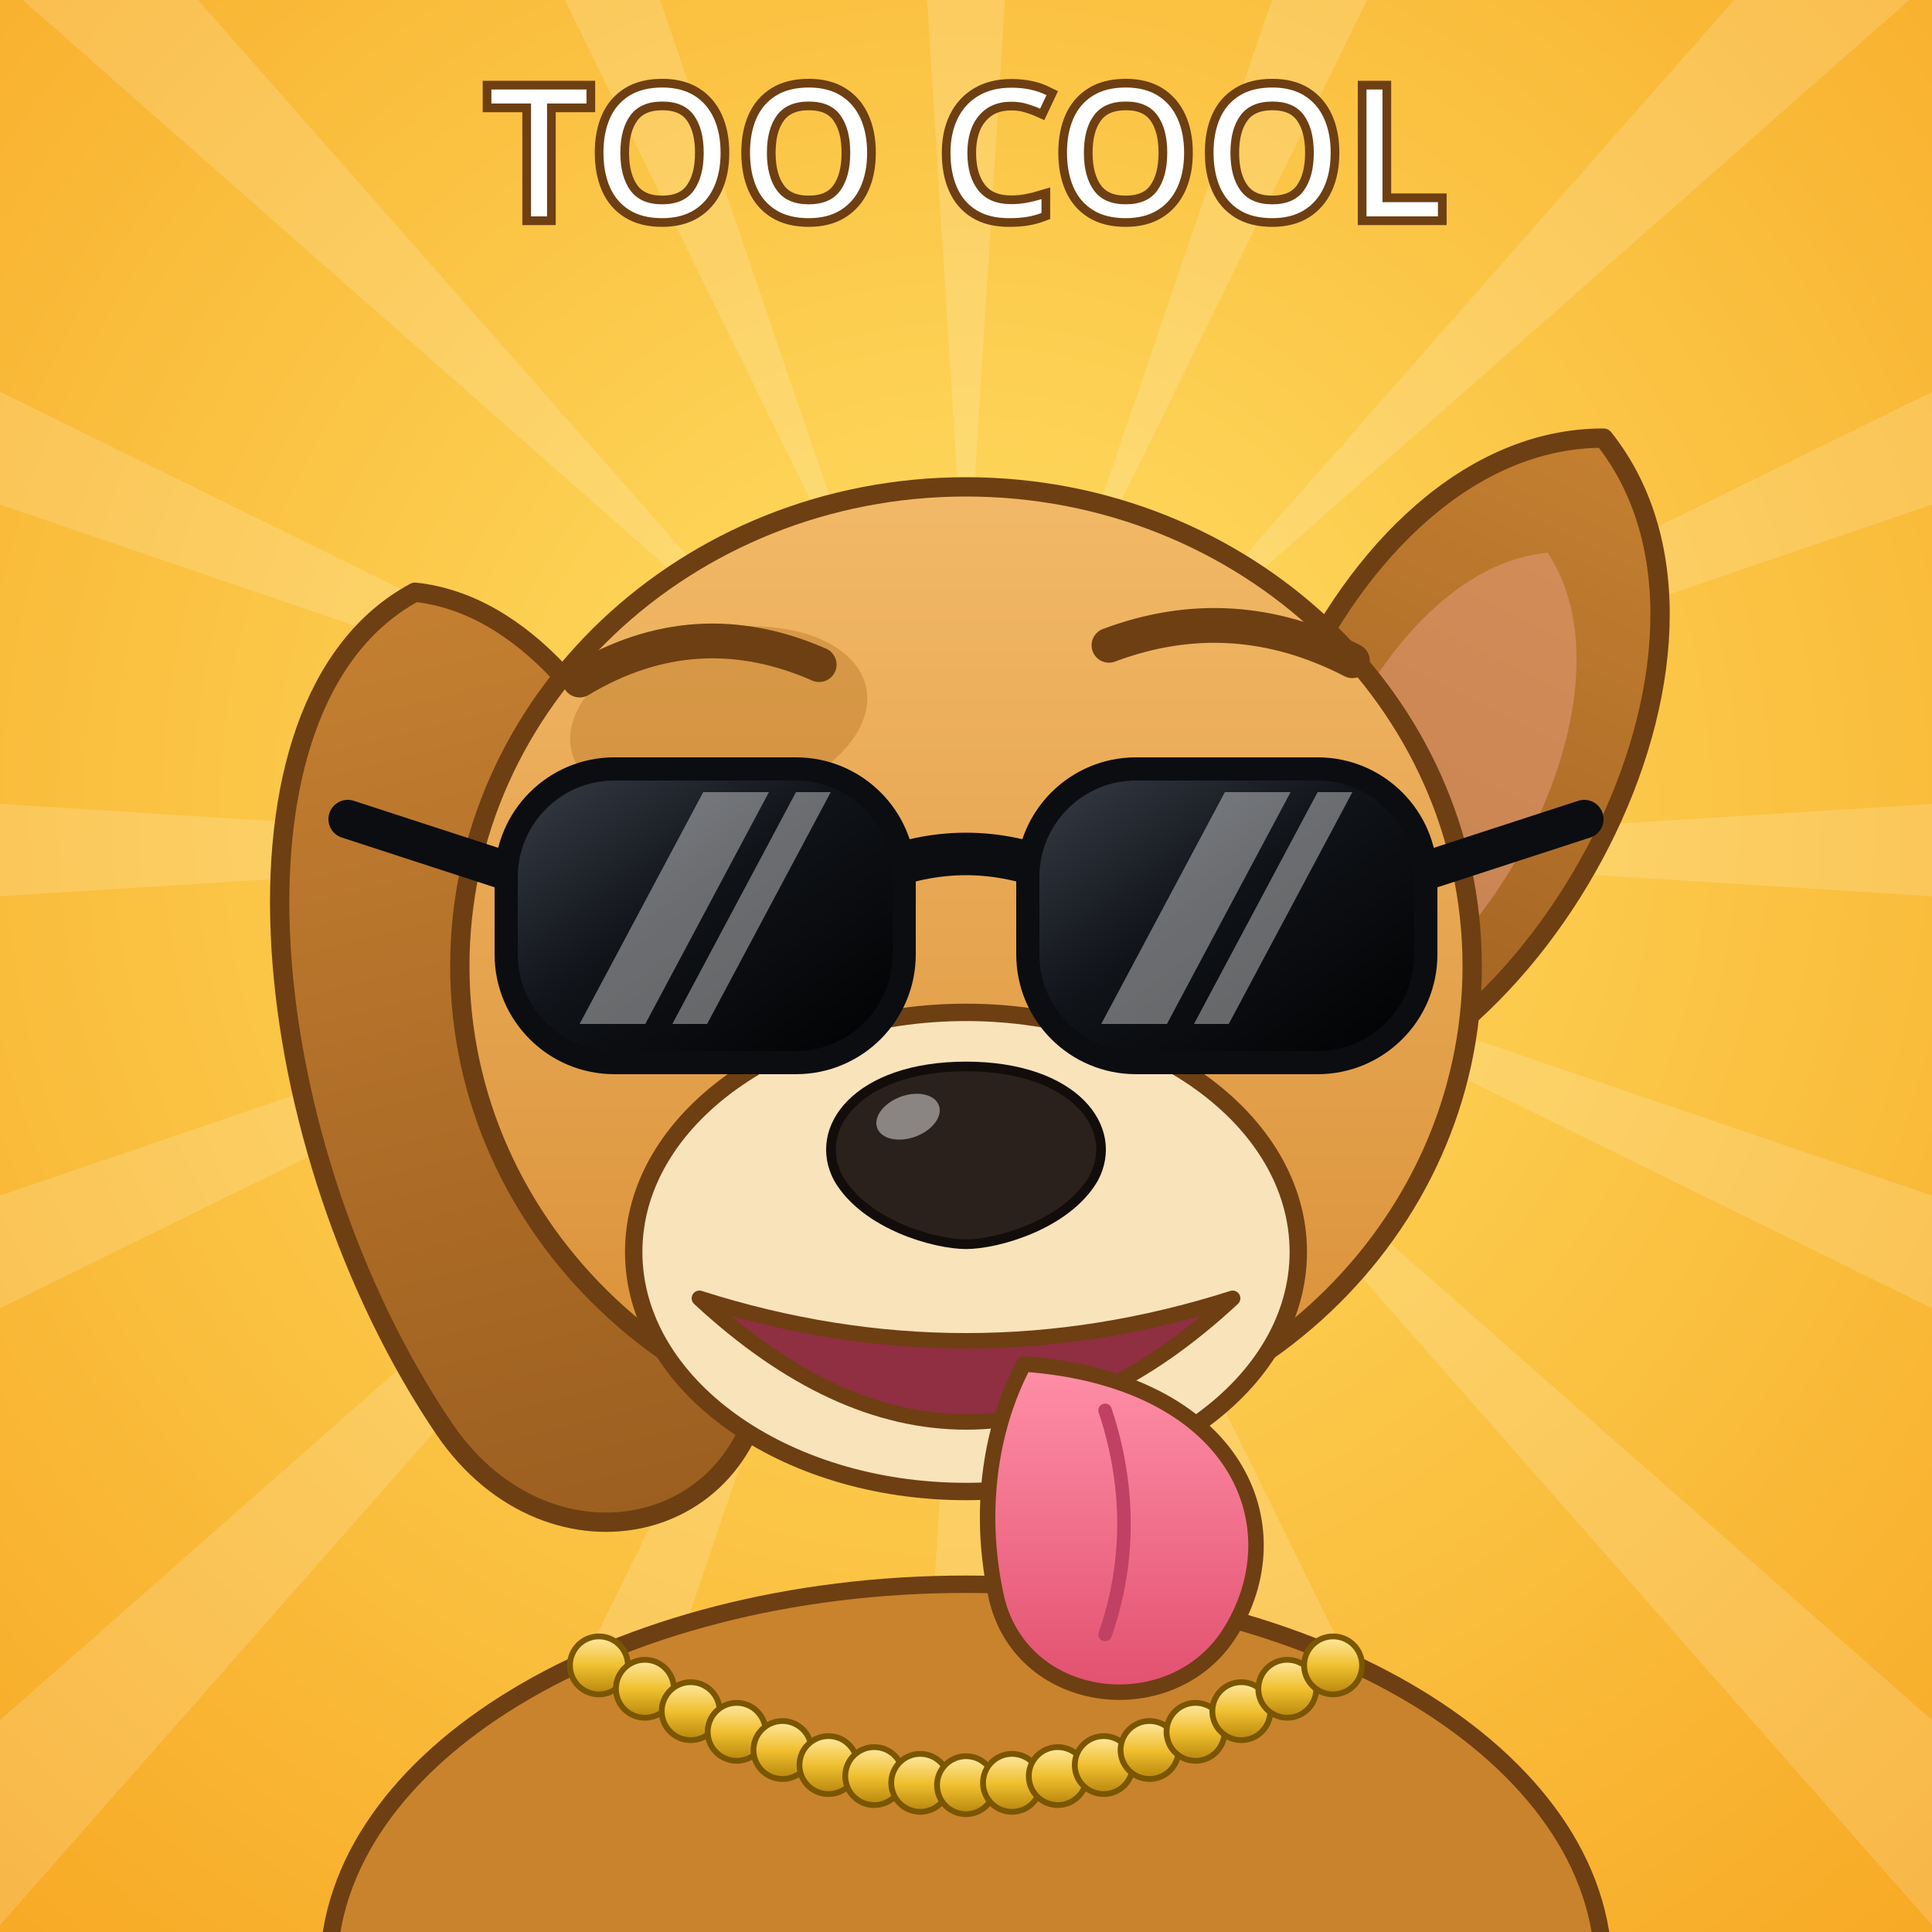
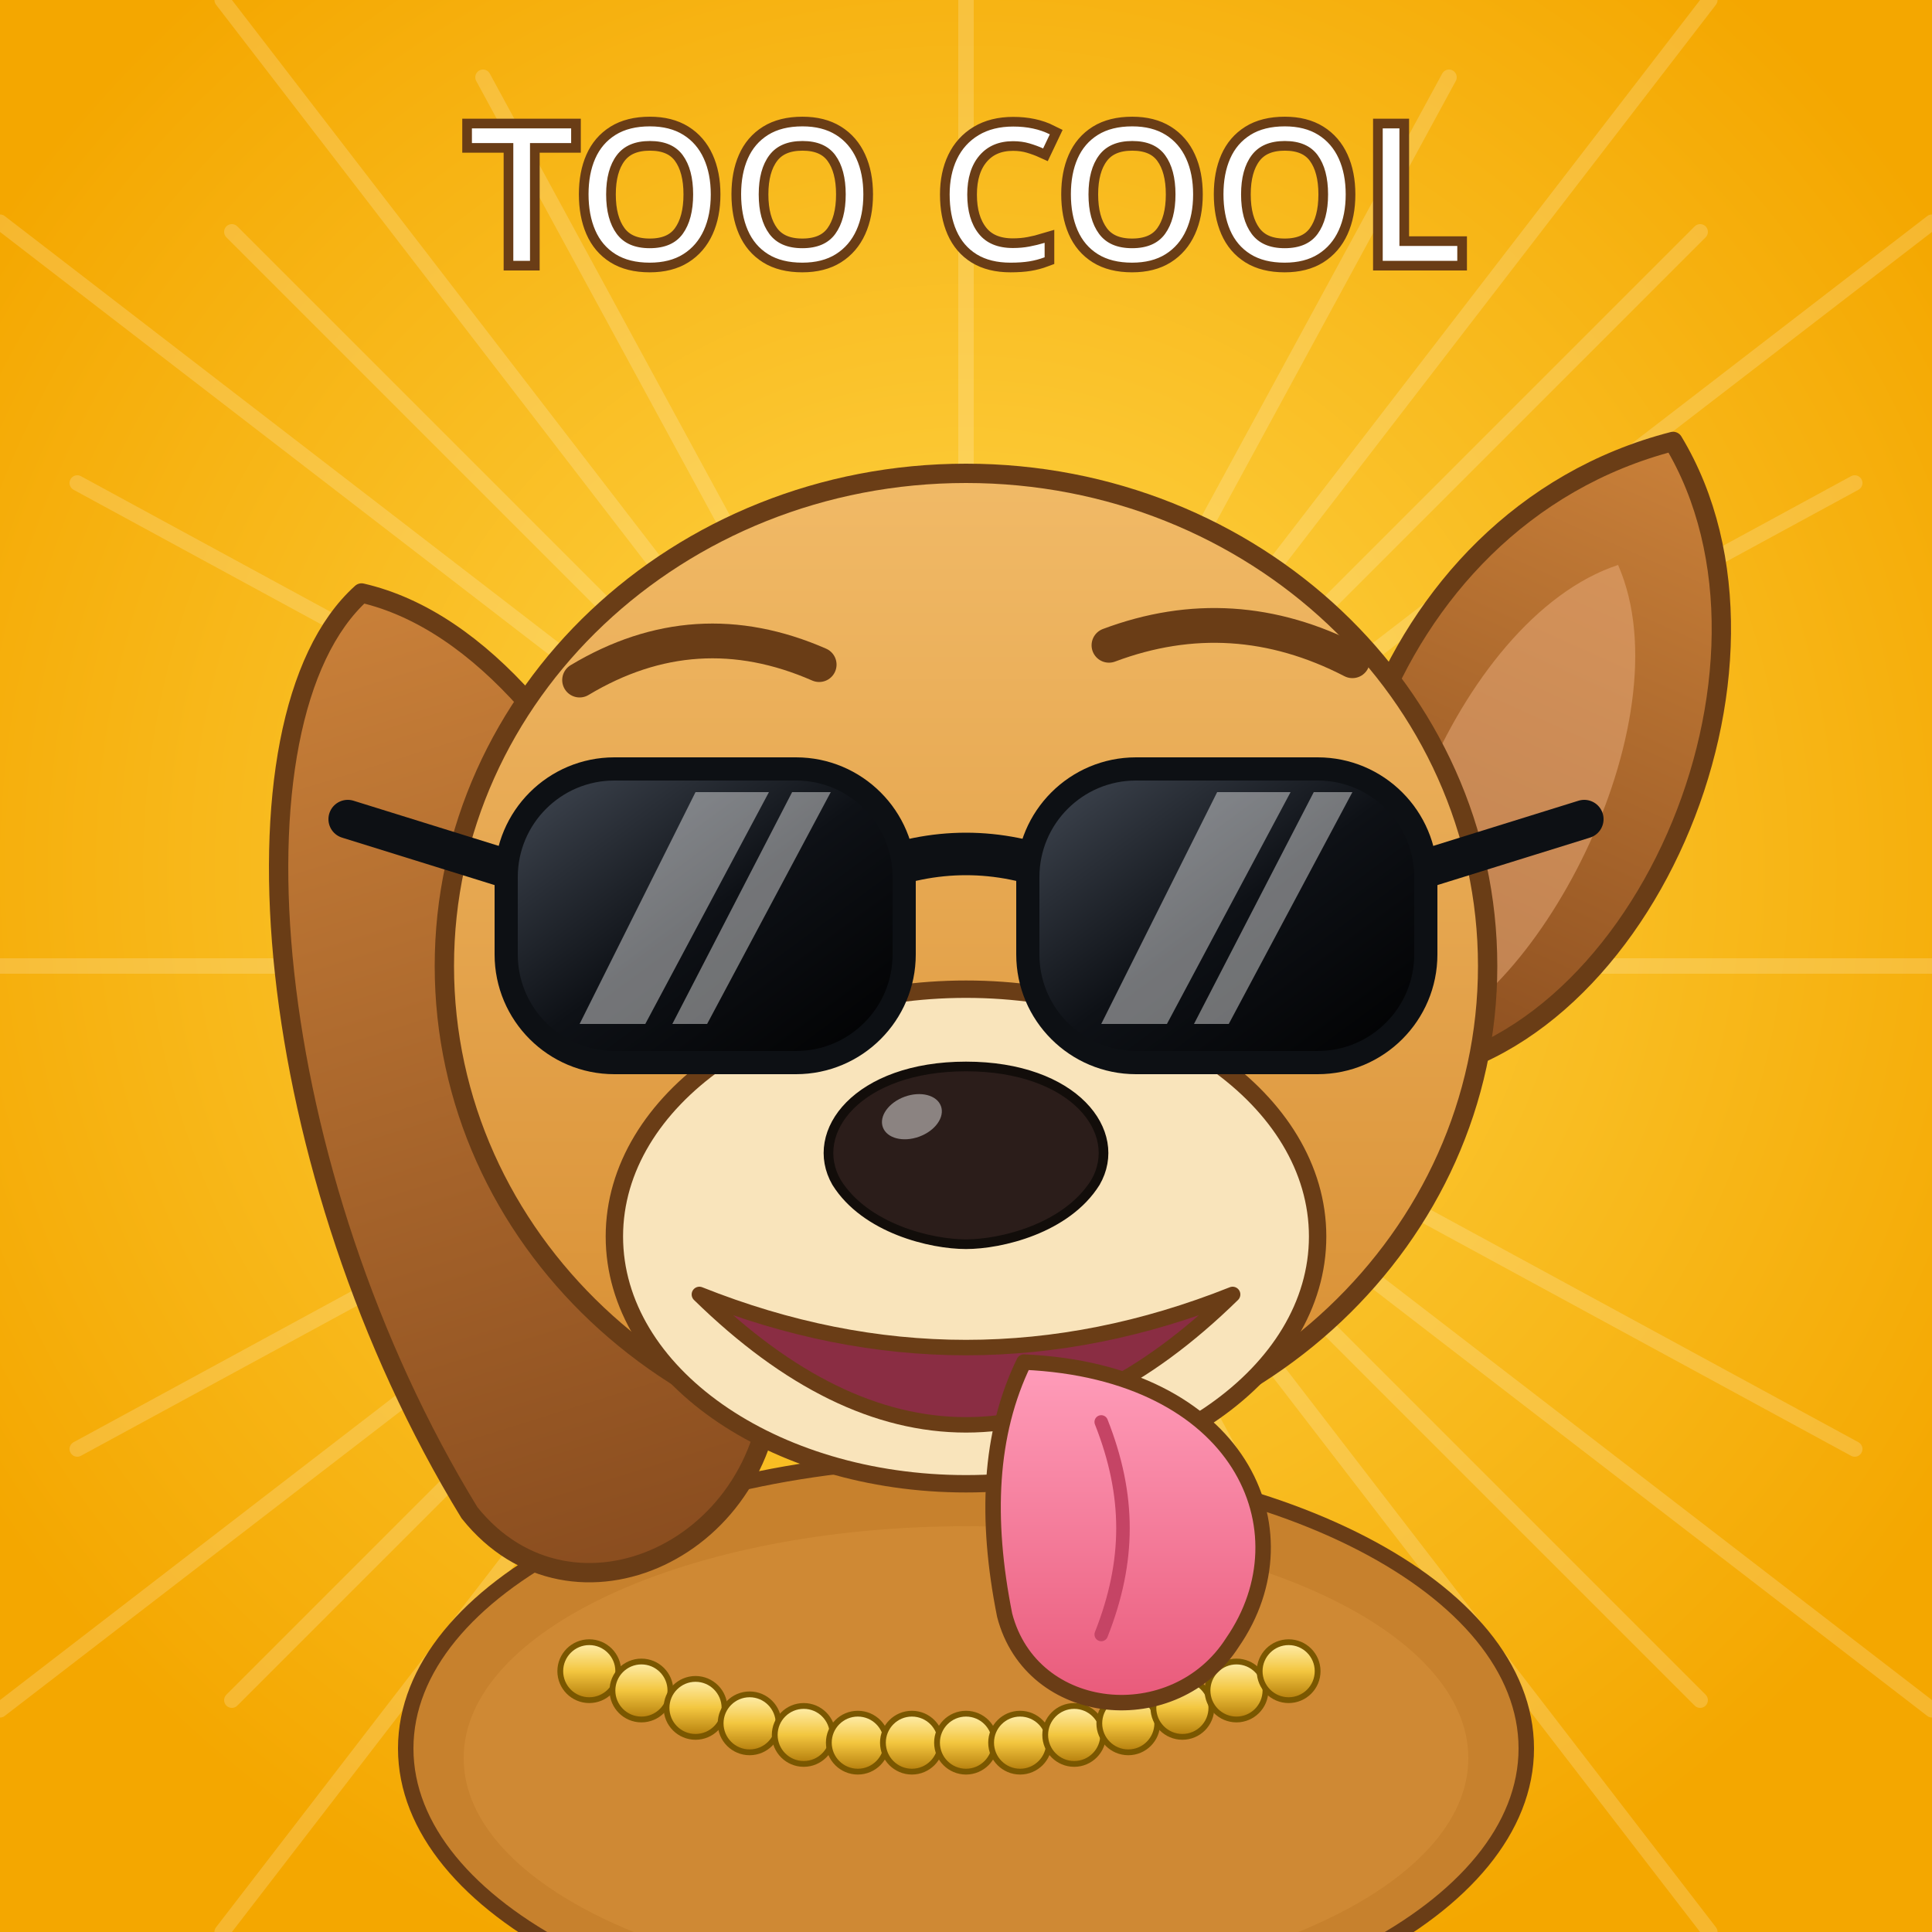
<svg xmlns="http://www.w3.org/2000/svg" viewBox="0 0 1000 1000" width="1000" height="1000">
  <defs>
-     <radialGradient id="sky" cx="50%" cy="42%" r="78%">
-       <stop offset="0%" stop-color="#ffe066" />
-       <stop offset="100%" stop-color="#f7a823" />
+     <radialGradient id="bg" cx="50%" cy="45%" r="60%">
+       <stop offset="0%" stop-color="#ffd84c" />
+       <stop offset="100%" stop-color="#f4a700" />
    </radialGradient>
-     <linearGradient id="fur" x1="0" y1="0" x2="0" y2="1">
-       <stop offset="0%" stop-color="#f2b968" />
-       <stop offset="100%" stop-color="#d98f36" />
+     <linearGradient id="fur" x1="0" x2="0" y1="0" y2="1">
+       <stop offset="0%" stop-color="#f1ba67" />
+       <stop offset="100%" stop-color="#d78d31" />
    </linearGradient>
-     <linearGradient id="ear" x1="0" y1="0" x2="0" y2="1">
-       <stop offset="0%" stop-color="#c47f31" />
-       <stop offset="100%" stop-color="#9c5f20" />
+     <linearGradient id="ear" x1="0" x2="0" y1="0" y2="1">
+       <stop offset="0%" stop-color="#c98039" />
+       <stop offset="100%" stop-color="#8a4d1f" />
    </linearGradient>
-     <linearGradient id="lens" x1="0" y1="0" x2="1" y2="1">
-       <stop offset="0%" stop-color="#3a3f4a" />
-       <stop offset="45%" stop-color="#101318" />
+     <linearGradient id="gold" x1="0" x2="0" y1="0" y2="1">
+       <stop offset="0%" stop-color="#ffefaf" />
+       <stop offset="50%" stop-color="#f3c63f" />
+       <stop offset="100%" stop-color="#b37c0b" />
+     </linearGradient>
+     <linearGradient id="tongue" x1="0" x2="0" y1="0" y2="1">
+       <stop offset="0%" stop-color="#ff9dba" />
+       <stop offset="100%" stop-color="#e95a7a" />
+     </linearGradient>
+     <linearGradient id="lens" x1="0" x2="1" y1="0" y2="1">
+       <stop offset="0%" stop-color="#444b56" />
+       <stop offset="50%" stop-color="#0e1116" />
      <stop offset="100%" stop-color="#000000" />
    </linearGradient>
-     <linearGradient id="gold" x1="0" y1="0" x2="0" y2="1">
-       <stop offset="0%" stop-color="#ffe9a3" />
-       <stop offset="50%" stop-color="#f0c030" />
-       <stop offset="100%" stop-color="#b8860b" />
-     </linearGradient>
-     <linearGradient id="tongue" x1="0" y1="0" x2="0" y2="1">
-       <stop offset="0%" stop-color="#ff8fa8" />
-       <stop offset="100%" stop-color="#e2506f" />
-     </linearGradient>
  </defs>
-   <rect width="1000" height="1000" fill="url(#sky)" />
-   <g opacity="0.16" fill="#ffffff">
-     <path d="M620 440 L1399 391 L1399 489 Z" />
-     <path d="M611 486 L1349 738 L1311 830 Z" />
-     <path d="M585 525 L1170 1040 L1100 1110 Z" />
-     <path d="M546 551 L890 1251 L798 1289 Z" />
-     <path d="M500 560 L549 1339 L451 1339 Z" />
-     <path d="M454 551 L202 1289 L110 1251 Z" />
-     <path d="M415 525 L-100 1110 L-170 1040 Z" />
-     <path d="M389 486 L-311 830 L-349 738 Z" />
-     <path d="M380 440 L-399 489 L-399 391 Z" />
-     <path d="M389 394 L-349 142 L-311 50 Z" />
-     <path d="M415 355 L-170 -160 L-100 -230 Z" />
-     <path d="M454 329 L110 -371 L202 -409 Z" />
-     <path d="M500 320 L451 -459 L549 -459 Z" />
-     <path d="M546 329 L798 -409 L890 -371 Z" />
-     <path d="M585 355 L1100 -230 L1170 -160 Z" />
-     <path d="M611 394 L1311 50 L1349 142 Z" />
+   <rect width="1000" height="1000" fill="url(#bg)" />
+   <g opacity="0.18" stroke="#fff" stroke-width="8" stroke-linecap="round" fill="none">
+     <path d="M 500 0 L 500 1000" />
+     <path d="M 0 500 L 1000 500" />
+     <path d="M 120 120 L 880 880" />
+     <path d="M 880 120 L 120 880" />
+     <path d="M 250 40 L 750 960" />
+     <path d="M 750 40 L 250 960" />
+     <path d="M 40 250 L 960 750" />
+     <path d="M 960 250 L 40 750" />
+     <path d="M 115 0 L 885 1000" />
+     <path d="M 885 0 L 115 1000" />
+     <path d="M 0 115 L 1000 885" />
+     <path d="M 0 885 L 1000 115" />
  </g>
-   <ellipse cx="500" cy="1020" rx="330" ry="200" fill="#c9832d" />
-   <ellipse cx="500" cy="1020" rx="330" ry="200" fill="none" stroke="#6e3f12" stroke-width="9" />
  <g>
-     <circle cx="310.0" cy="862.0" r="15" fill="url(#gold)" stroke="#7a5600" stroke-width="3" />
-     <circle cx="333.8" cy="874.1" r="15" fill="url(#gold)" stroke="#7a5600" stroke-width="3" />
-     <circle cx="357.5" cy="885.7" r="15" fill="url(#gold)" stroke="#7a5600" stroke-width="3" />
-     <circle cx="381.3" cy="896.4" r="15" fill="url(#gold)" stroke="#7a5600" stroke-width="3" />
-     <circle cx="405.0" cy="905.8" r="15" fill="url(#gold)" stroke="#7a5600" stroke-width="3" />
-     <circle cx="428.8" cy="913.6" r="15" fill="url(#gold)" stroke="#7a5600" stroke-width="3" />
-     <circle cx="452.5" cy="919.3" r="15" fill="url(#gold)" stroke="#7a5600" stroke-width="3" />
-     <circle cx="476.3" cy="922.8" r="15" fill="url(#gold)" stroke="#7a5600" stroke-width="3" />
-     <circle cx="500.0" cy="924.0" r="15" fill="url(#gold)" stroke="#7a5600" stroke-width="3" />
-     <circle cx="523.8" cy="922.8" r="15" fill="url(#gold)" stroke="#7a5600" stroke-width="3" />
-     <circle cx="547.5" cy="919.3" r="15" fill="url(#gold)" stroke="#7a5600" stroke-width="3" />
-     <circle cx="571.3" cy="913.6" r="15" fill="url(#gold)" stroke="#7a5600" stroke-width="3" />
-     <circle cx="595.0" cy="905.8" r="15" fill="url(#gold)" stroke="#7a5600" stroke-width="3" />
-     <circle cx="618.8" cy="896.4" r="15" fill="url(#gold)" stroke="#7a5600" stroke-width="3" />
-     <circle cx="642.5" cy="885.7" r="15" fill="url(#gold)" stroke="#7a5600" stroke-width="3" />
-     <circle cx="666.3" cy="874.1" r="15" fill="url(#gold)" stroke="#7a5600" stroke-width="3" />
-     <circle cx="690.0" cy="862.0" r="15" fill="url(#gold)" stroke="#7a5600" stroke-width="3" />
+     <ellipse cx="500" cy="905" rx="290" ry="150" fill="#c7812d" stroke="#6a3d16" stroke-width="8" />
+     <ellipse cx="500" cy="910" rx="260" ry="120" fill="#d38d37" opacity="0.7" />
  </g>
-   <g transform="rotate(-14 268 520)">
-     <path d="M 268 300 C 150 330, 118 560, 178 724 C 212 816, 326 818, 350 722 C 392 556, 372 338, 268 300 Z" fill="url(#ear)" stroke="#6e3f12" stroke-width="10" stroke-linejoin="round" />
+   <g>
+     <circle cx="305" cy="865" r="15" fill="url(#gold)" stroke="#7a5700" stroke-width="3" />
+     <circle cx="332" cy="875" r="15" fill="url(#gold)" stroke="#7a5700" stroke-width="3" />
+     <circle cx="360" cy="884" r="15" fill="url(#gold)" stroke="#7a5700" stroke-width="3" />
+     <circle cx="388" cy="892" r="15" fill="url(#gold)" stroke="#7a5700" stroke-width="3" />
+     <circle cx="416" cy="898" r="15" fill="url(#gold)" stroke="#7a5700" stroke-width="3" />
+     <circle cx="444" cy="902" r="15" fill="url(#gold)" stroke="#7a5700" stroke-width="3" />
+     <circle cx="472" cy="902" r="15" fill="url(#gold)" stroke="#7a5700" stroke-width="3" />
+     <circle cx="500" cy="902" r="15" fill="url(#gold)" stroke="#7a5700" stroke-width="3" />
+     <circle cx="528" cy="902" r="15" fill="url(#gold)" stroke="#7a5700" stroke-width="3" />
+     <circle cx="556" cy="898" r="15" fill="url(#gold)" stroke="#7a5700" stroke-width="3" />
+     <circle cx="584" cy="892" r="15" fill="url(#gold)" stroke="#7a5700" stroke-width="3" />
+     <circle cx="612" cy="884" r="15" fill="url(#gold)" stroke="#7a5700" stroke-width="3" />
+     <circle cx="640" cy="875" r="15" fill="url(#gold)" stroke="#7a5700" stroke-width="3" />
+     <circle cx="667" cy="865" r="15" fill="url(#gold)" stroke="#7a5700" stroke-width="3" />
  </g>
-   <g transform="rotate(26 738 420)">
-     <path d="M 738 592 C 628 520, 612 266, 736 206 C 862 266, 850 520, 738 592 Z" fill="url(#ear)" stroke="#6e3f12" stroke-width="10" stroke-linejoin="round" />
-     <path d="M 738 548 C 668 494, 660 318, 736 272 C 814 318, 806 494, 738 548 Z" fill="#e39a7a" opacity="0.55" />
+   <g transform="rotate(-18 282 560)">
+     <path d="M 270 290 C 180 330, 128 560, 176 760 C 206 840, 320 826, 348 738 C 386 610, 380 356, 270 290 Z" fill="url(#ear)" stroke="#6a3d16" stroke-width="10" stroke-linejoin="round" />
  </g>
-   <ellipse cx="500" cy="500" rx="262" ry="248" fill="url(#fur)" stroke="#6e3f12" stroke-width="10" />
-   <ellipse cx="372" cy="372" rx="78" ry="46" fill="#c07d2e" opacity="0.5" transform="rotate(-12 372 372)" />
-   <ellipse cx="500" cy="648" rx="172" ry="124" fill="#f9e3bb" stroke="#6e3f12" stroke-width="9" />
-   <path d="M 362 672 Q 500 800 638 672 Q 500 716 362 672 Z" fill="#8f2f41" stroke="#6e3f12" stroke-width="8" stroke-linejoin="round" />
-   <path d="M 530 706 C 640 714, 672 790, 636 846 C 606 892, 530 884, 516 828 C 506 784, 512 740, 530 706 Z" fill="url(#tongue)" stroke="#6e3f12" stroke-width="8" stroke-linejoin="round" />
-   <path d="M 572 730 C 586 772, 584 812, 572 846" fill="none" stroke="#c04163" stroke-width="7" stroke-linecap="round" />
-   <path d="M 500 552 C 556 552, 580 584, 566 610 C 552 634, 516 644, 500 644 C 484 644, 448 634, 434 610 C 420 584, 444 552, 500 552 Z" fill="#2a211c" stroke="#120d0a" stroke-width="5" />
-   <ellipse cx="470" cy="578" rx="17" ry="11" fill="#ffffff" opacity="0.45" transform="rotate(-20 470 578)" />
+   <g transform="rotate(24 734 520)">
+     <path d="M 736 560 C 640 500, 610 300, 736 200 C 848 278, 850 500, 736 560 Z" fill="url(#ear)" stroke="#6a3d16" stroke-width="10" stroke-linejoin="round" />
+     <path d="M 736 540 C 680 500, 670 330, 736 270 C 802 330, 790 500, 736 540 Z" fill="#e7a978" opacity="0.55" />
+   </g>
+   <ellipse cx="500" cy="500" rx="270" ry="255" fill="url(#fur)" stroke="#6a3d16" stroke-width="10" />
+   <ellipse cx="500" cy="640" rx="182" ry="128" fill="#f9e4bb" stroke="#6a3d16" stroke-width="9" />
+   <path d="M 362 670 Q 500 805 638 670 Q 500 725 362 670 Z" fill="#8a2d43" stroke="#6a3d16" stroke-width="8" stroke-linejoin="round" />
+   <path d="M 530 705 C 642 710, 678 792, 638 850 C 608 897, 534 890, 520 836 C 510 786, 512 742, 530 705 Z" fill="url(#tongue)" stroke="#6a3d16" stroke-width="8" stroke-linejoin="round" />
+   <path d="M 570 736 C 585 774, 585 808, 570 846" fill="none" stroke="#c54465" stroke-width="7" stroke-linecap="round" />
+   <path d="M 500 552 C 556 552, 582 586, 567 612 C 552 636, 518 644, 500 644 C 482 644, 448 636, 433 612 C 418 586, 444 552, 500 552 Z" fill="#2b1d1a" stroke="#120d0a" stroke-width="5" />
+   <ellipse cx="472" cy="578" rx="16" ry="11" fill="#fff" opacity="0.45" transform="rotate(-20 472 578)" />
  <g>
-     <path d="M 266 452 L 180 424" stroke="#0b0d11" stroke-width="20" stroke-linecap="round" />
-     <path d="M 734 452 L 820 424" stroke="#0b0d11" stroke-width="20" stroke-linecap="round" />
-     <path d="M 452 452 Q 500 432 548 452" fill="none" stroke="#0b0d11" stroke-width="22" stroke-linecap="round" />
-     <rect x="262" y="398" width="206" height="152" rx="56" fill="url(#lens)" stroke="#0b0d11" stroke-width="12" />
-     <rect x="532" y="398" width="206" height="152" rx="56" fill="url(#lens)" stroke="#0b0d11" stroke-width="12" />
-     <g opacity="0.38" fill="#ffffff">
-       <path d="M 300 530 L 364 410 L 398 410 L 334 530 Z" />
-       <path d="M 348 530 L 412 410 L 430 410 L 366 530 Z" />
-       <path d="M 570 530 L 634 410 L 668 410 L 604 530 Z" />
-       <path d="M 618 530 L 682 410 L 700 410 L 636 530 Z" />
+     <path d="M 270 452 L 180 424" stroke="#0d1014" stroke-width="20" stroke-linecap="round" />
+     <path d="M 730 452 L 820 424" stroke="#0d1014" stroke-width="20" stroke-linecap="round" />
+     <path d="M 450 452 Q 500 432 550 452" fill="none" stroke="#0d1014" stroke-width="22" stroke-linecap="round" />
+     <rect x="262" y="398" width="206" height="152" rx="56" fill="url(#lens)" stroke="#0d1014" stroke-width="12" />
+     <rect x="532" y="398" width="206" height="152" rx="56" fill="url(#lens)" stroke="#0d1014" stroke-width="12" />
+     <g opacity="0.42" fill="#fff">
+       <path d="M 300 530 L 360 410 L 398 410 L 334 530 Z" />
+       <path d="M 348 530 L 410 410 L 430 410 L 366 530 Z" />
+       <path d="M 570 530 L 630 410 L 668 410 L 604 530 Z" />
+       <path d="M 618 530 L 680 410 L 700 410 L 636 530 Z" />
    </g>
  </g>
-   <path d="M 300 352 Q 360 316, 424 344" fill="none" stroke="#6e3f12" stroke-width="18" stroke-linecap="round" />
-   <path d="M 574 334 Q 638 310, 700 342" fill="none" stroke="#6e3f12" stroke-width="18" stroke-linecap="round" />
-   <text x="500" y="112" text-anchor="middle" font-family="Impact, Haettenschweiler, 'Arial Black', sans-serif" font-size="92" fill="#ffffff" stroke="#6e3f12" stroke-width="9" paint-order="stroke" letter-spacing="4">TOO COOL</text>
+   <path d="M 300 352 Q 360 316, 424 344" fill="none" stroke="#6a3d16" stroke-width="18" stroke-linecap="round" />
+   <path d="M 574 334 Q 638 310, 700 342" fill="none" stroke="#6a3d16" stroke-width="18" stroke-linecap="round" />
+   <text x="500" y="135" text-anchor="middle" font-family="Impact, Haettenschweiler, 'Arial Black', sans-serif" font-size="96" fill="#fff" stroke="#6a3d16" stroke-width="10" paint-order="stroke" letter-spacing="4">TOO COOL</text>
</svg>
